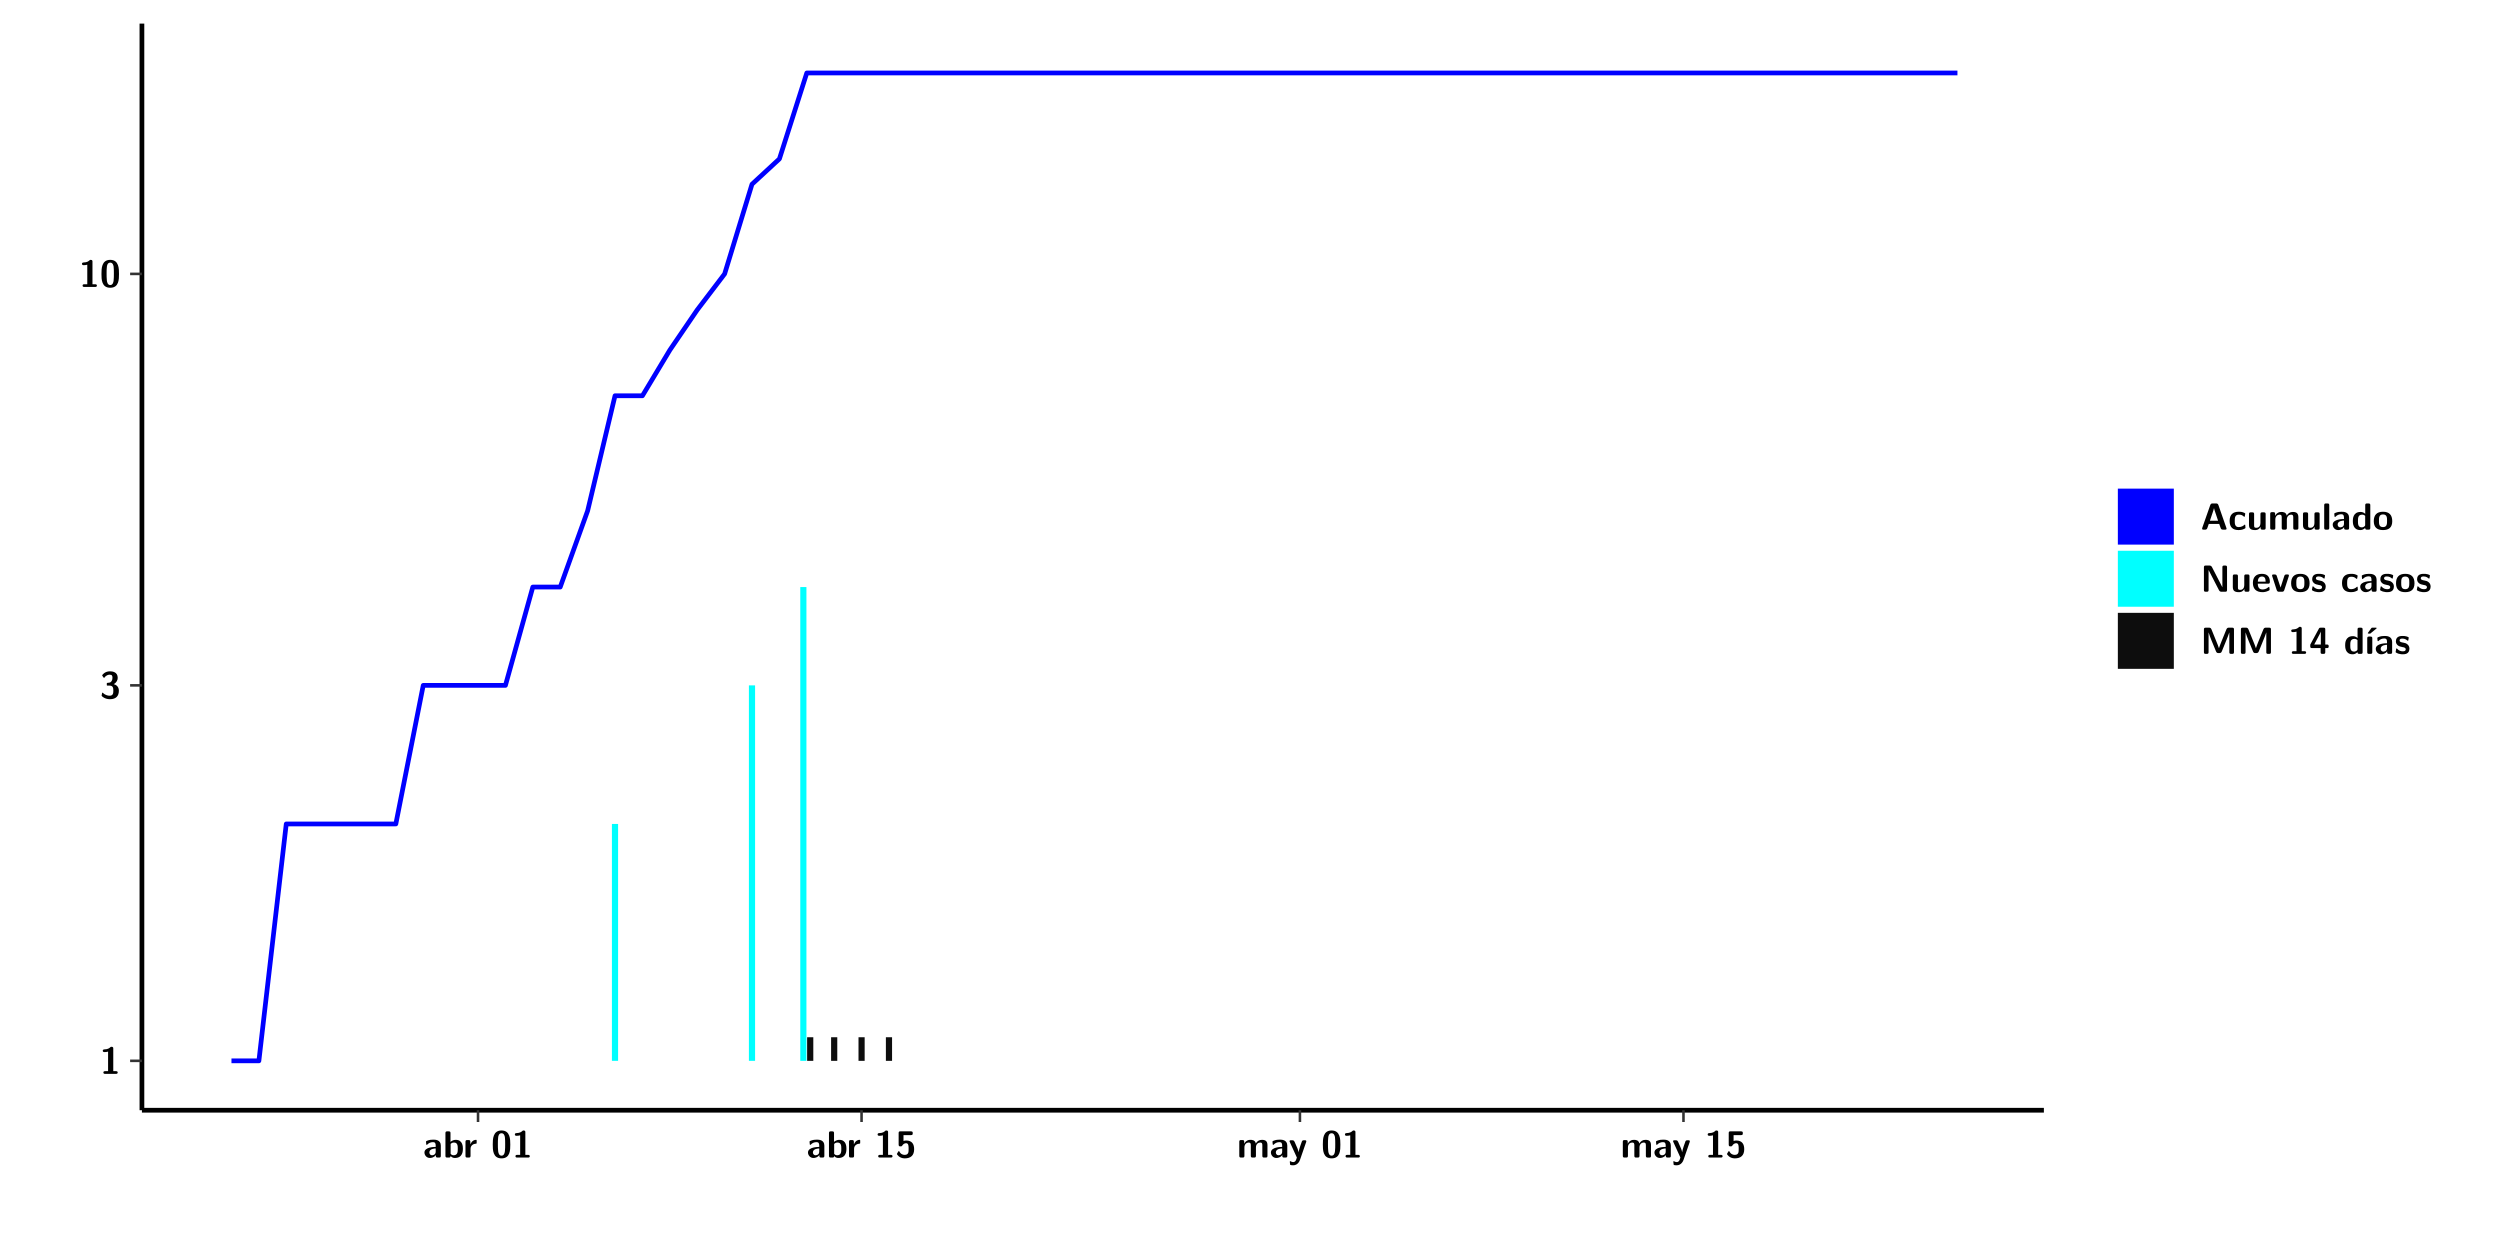
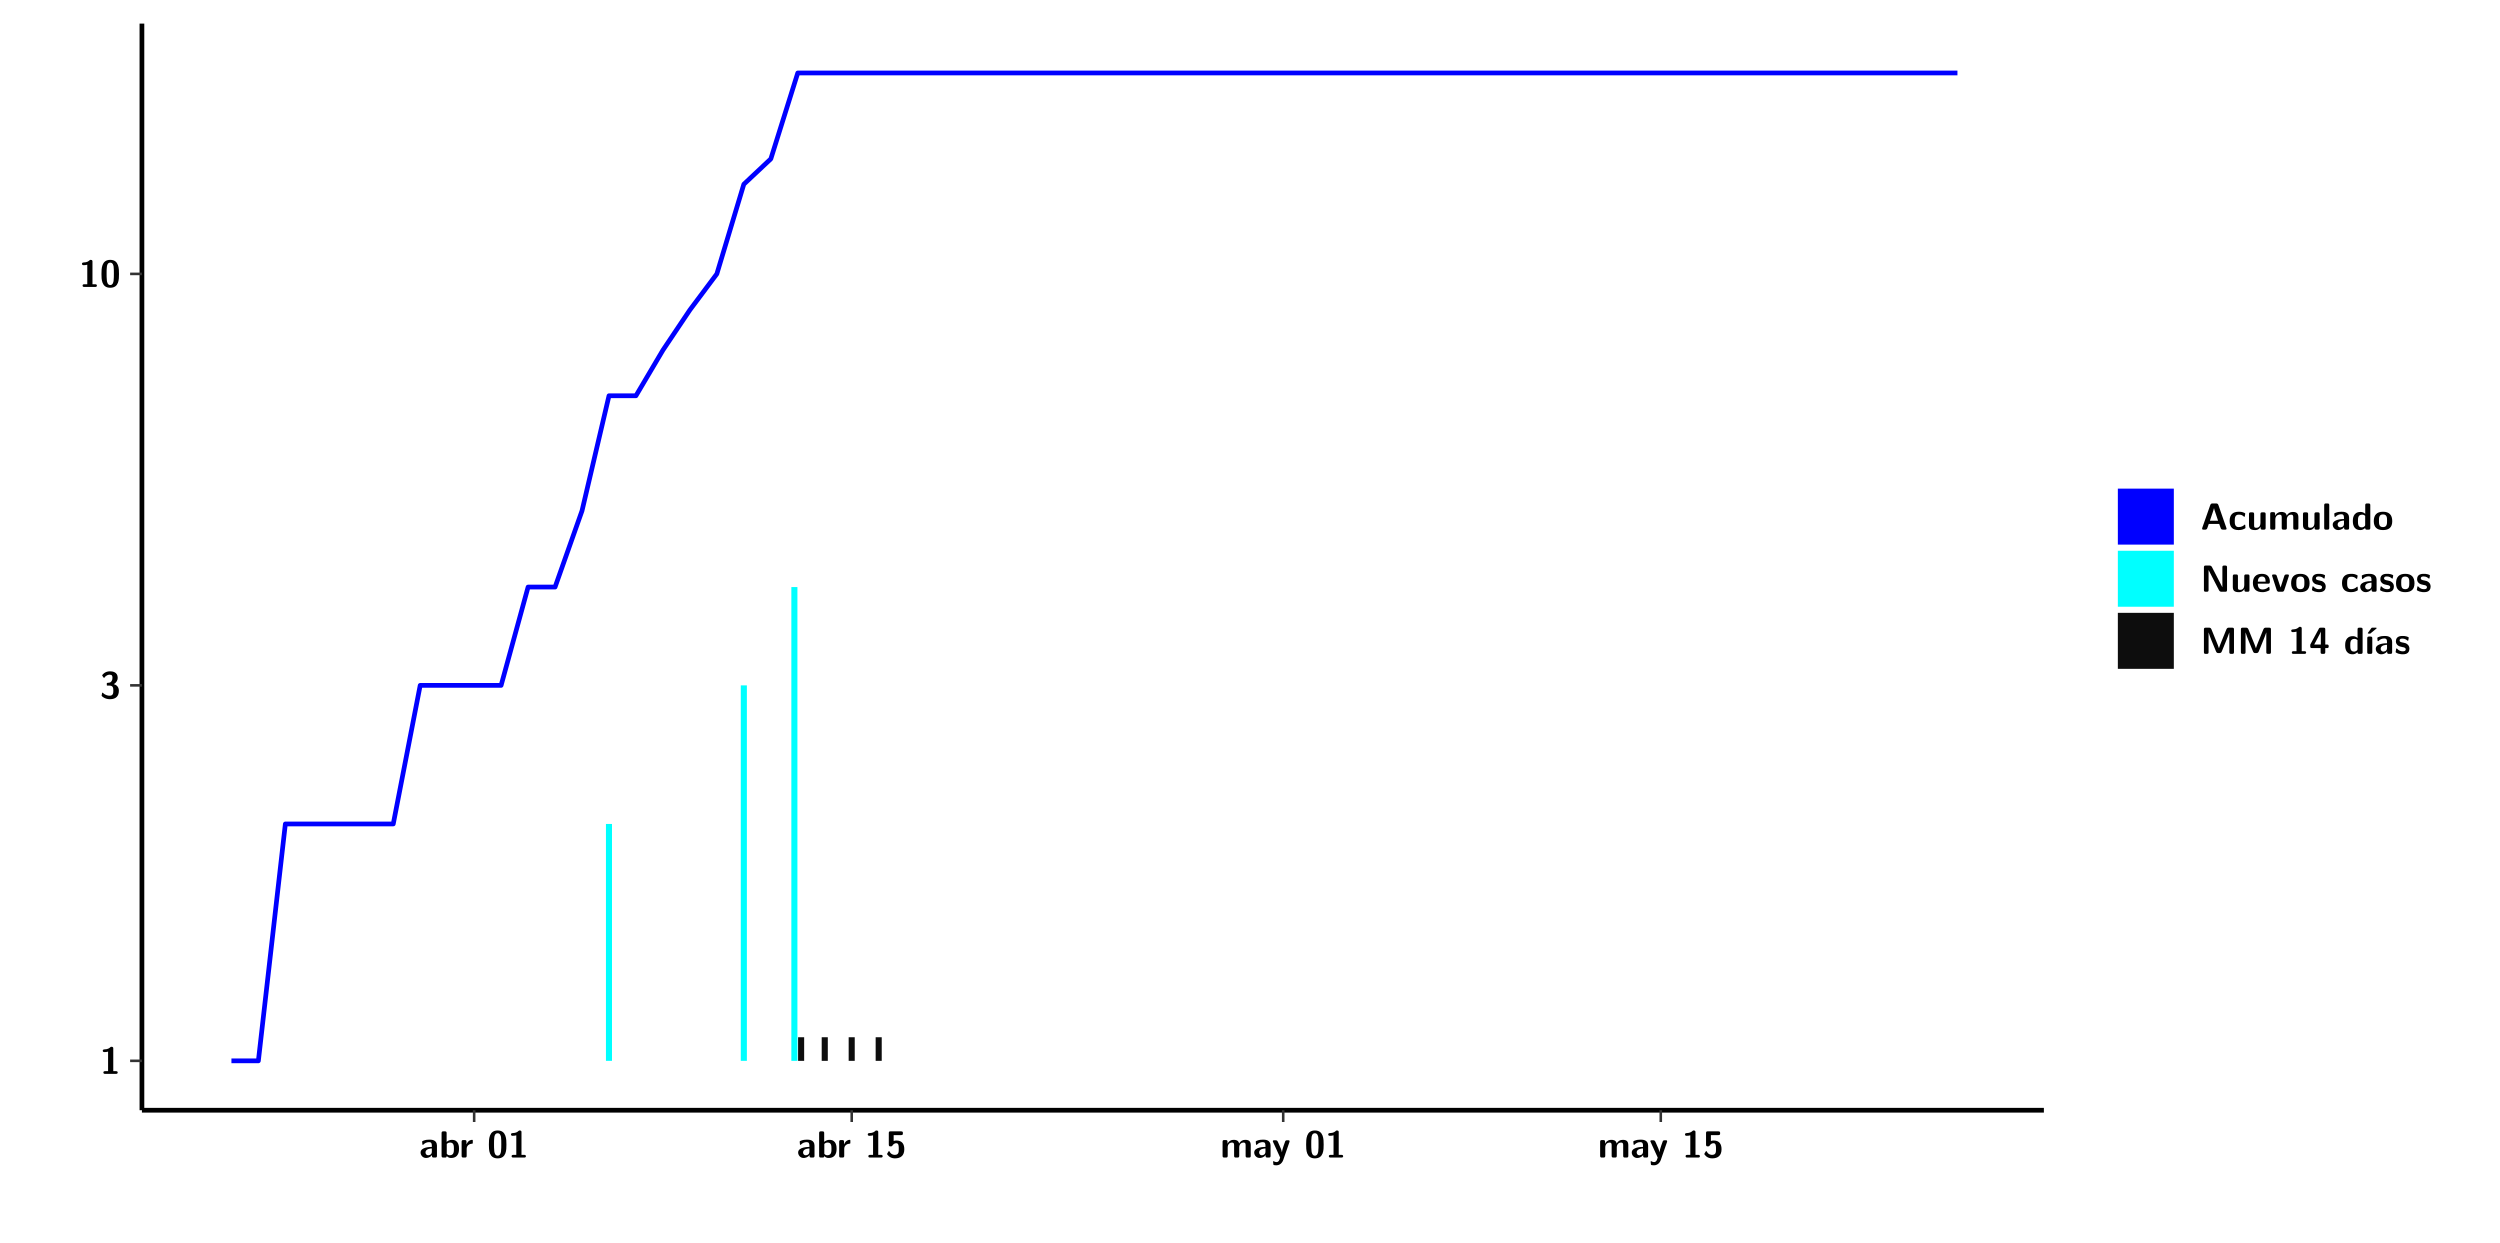
<svg xmlns="http://www.w3.org/2000/svg" xmlns:xlink="http://www.w3.org/1999/xlink" width="579.653pt" height="288pt" viewBox="0 0 579.653 288" version="1.1">
  <defs>
    <g>
      <symbol overflow="visible" id="glyph0-0">
        <path style="stroke:none;" d="" />
      </symbol>
      <symbol overflow="visible" id="glyph0-1">
        <path style="stroke:none;" d="M 3.109 -5.859 C 3.109 -6.016 3.109 -6.281 2.719 -6.281 C 2.547 -6.281 2.516 -6.266 2.406 -6.156 C 2.25 -6.016 1.922 -5.688 1.047 -5.672 C 0.891 -5.672 0.672 -5.609 0.672 -5.359 C 0.672 -5.047 0.969 -5.047 1.094 -5.047 C 1.344 -5.047 1.656 -5.078 1.906 -5.156 L 1.906 -0.625 L 1.234 -0.625 C 1.109 -0.625 0.812 -0.625 0.812 -0.312 C 0.812 0 1.109 0 1.234 0 L 3.719 0 C 3.828 0 4.141 0 4.141 -0.312 C 4.141 -0.625 3.828 -0.625 3.719 -0.625 L 3.109 -0.625 Z M 3.109 -5.859 " />
      </symbol>
      <symbol overflow="visible" id="glyph0-2">
        <path style="stroke:none;" d="M 0.844 -4.859 C 0.906 -4.766 0.953 -4.766 0.969 -4.766 C 1.031 -4.766 1.047 -4.797 1.094 -4.859 C 1.547 -5.5 2.172 -5.5 2.281 -5.5 C 2.844 -5.5 2.922 -5.203 2.922 -4.781 C 2.922 -4.656 2.922 -4.234 2.641 -3.906 C 2.438 -3.656 2.219 -3.641 1.953 -3.625 C 1.859 -3.609 1.688 -3.609 1.672 -3.578 C 1.609 -3.562 1.609 -3.5 1.609 -3.359 L 1.609 -3.203 C 1.609 -2.984 1.609 -2.969 1.844 -2.969 L 2.219 -2.969 C 3.031 -2.969 3.125 -2.469 3.125 -1.797 C 3.125 -1.203 3.062 -0.625 2.266 -0.625 C 1.984 -0.625 1.328 -0.688 0.75 -1.25 C 0.672 -1.328 0.656 -1.328 0.625 -1.328 C 0.531 -1.328 0.516 -1.25 0.516 -1.234 C 0.516 -1.234 0.406 -0.672 0.406 -0.625 C 0.406 -0.516 1.156 0.188 2.312 0.188 C 3.812 0.188 4.406 -0.609 4.406 -1.781 C 4.406 -2.562 3.984 -3.109 3.203 -3.297 C 3.906 -3.688 4.141 -4.266 4.141 -4.766 C 4.141 -6.156 2.891 -6.281 2.328 -6.281 C 1.125 -6.281 0.531 -5.422 0.531 -5.344 C 0.531 -5.297 0.594 -5.219 0.594 -5.219 Z M 0.844 -4.859 " />
      </symbol>
      <symbol overflow="visible" id="glyph0-3">
        <path style="stroke:none;" d="M 4.438 -3 C 4.438 -4.203 4.438 -6.281 2.406 -6.281 C 0.375 -6.281 0.375 -4.219 0.375 -3 C 0.375 -1.812 0.375 0.188 2.406 0.188 C 4.438 0.188 4.438 -1.781 4.438 -3 Z M 2.406 -0.438 C 1.75 -0.438 1.656 -1.25 1.625 -1.484 C 1.562 -1.953 1.562 -2.766 1.562 -3.125 C 1.562 -3.641 1.562 -4.203 1.625 -4.641 C 1.641 -4.875 1.734 -5.641 2.406 -5.641 C 3.047 -5.641 3.156 -4.906 3.188 -4.734 C 3.25 -4.281 3.25 -3.594 3.25 -3.125 C 3.25 -2.625 3.25 -1.953 3.188 -1.469 C 3.156 -1.234 3.062 -0.438 2.406 -0.438 Z M 2.406 -0.438 " />
      </symbol>
      <symbol overflow="visible" id="glyph0-4">
        <path style="stroke:none;" d="M 4.062 -2.766 C 4.062 -4.156 2.734 -4.156 2.297 -4.156 C 1.891 -4.156 1.453 -4.125 0.859 -3.891 C 0.672 -3.797 0.625 -3.781 0.625 -3.688 C 0.625 -3.625 0.688 -3.109 0.688 -3.047 C 0.703 -2.984 0.75 -2.938 0.812 -2.938 C 0.844 -2.938 0.875 -2.969 0.906 -3 C 1.281 -3.391 1.719 -3.578 2.266 -3.578 C 2.734 -3.578 2.875 -3.297 2.875 -2.781 L 2.875 -2.469 C 2.562 -2.469 0.266 -2.453 0.266 -1.172 C 0.266 -0.547 0.766 0.094 1.531 0.094 C 1.828 0.094 2.484 0.016 2.906 -0.594 L 2.906 -0.422 C 2.906 -0.141 2.969 0 3.328 0 L 3.641 0 C 3.984 0 4.062 -0.109 4.062 -0.422 Z M 2.875 -1.344 C 2.875 -0.531 2.047 -0.531 2.016 -0.531 C 1.641 -0.531 1.406 -0.844 1.406 -1.188 C 1.406 -2.047 2.625 -2.109 2.875 -2.109 Z M 2.875 -1.344 " />
      </symbol>
      <symbol overflow="visible" id="glyph0-5">
        <path style="stroke:none;" d="M 1.703 -5.656 C 1.703 -5.938 1.641 -6.078 1.281 -6.078 L 0.953 -6.078 C 0.641 -6.078 0.531 -5.984 0.531 -5.656 L 0.531 -0.422 C 0.531 -0.109 0.625 0 0.953 0 L 1.312 0 C 1.453 0 1.719 0 1.734 -0.344 C 2.125 0.094 2.578 0.094 2.719 0.094 C 4.578 0.094 4.578 -1.594 4.578 -2.031 C 4.578 -2.453 4.578 -4.109 2.938 -4.109 C 2.219 -4.109 1.781 -3.703 1.703 -3.625 Z M 1.734 -3.172 C 1.844 -3.281 2.109 -3.484 2.5 -3.484 C 3.391 -3.484 3.391 -2.672 3.391 -2.016 C 3.391 -1.375 3.391 -0.531 2.406 -0.531 C 2.047 -0.531 1.828 -0.75 1.734 -0.875 Z M 1.734 -3.172 " />
      </symbol>
      <symbol overflow="visible" id="glyph0-6">
        <path style="stroke:none;" d="M 1.703 -2.016 C 1.703 -2.844 2.391 -3.188 2.938 -3.219 C 3.109 -3.234 3.125 -3.234 3.125 -3.469 L 3.125 -3.875 C 3.125 -4.047 3.125 -4.109 2.969 -4.109 C 2.719 -4.109 2.078 -4.031 1.672 -3.078 L 1.656 -3.078 L 1.656 -3.641 C 1.656 -3.922 1.594 -4.062 1.234 -4.062 L 0.953 -4.062 C 0.641 -4.062 0.531 -3.969 0.531 -3.641 L 0.531 -0.422 C 0.531 -0.109 0.625 0 0.953 0 L 1.281 0 C 1.609 0 1.703 -0.109 1.703 -0.422 Z M 1.703 -2.016 " />
      </symbol>
      <symbol overflow="visible" id="glyph0-7">
        <path style="stroke:none;" d="M 1.859 -5.203 L 3.578 -5.203 C 4 -5.203 4 -5.406 4 -5.641 C 4 -5.875 4 -6.078 3.578 -6.078 L 1.141 -6.078 C 0.875 -6.078 0.734 -6.031 0.734 -5.688 L 0.734 -3 C 0.734 -2.609 0.922 -2.594 1.172 -2.594 C 1.391 -2.594 1.469 -2.594 1.594 -2.812 C 1.812 -3.141 2.109 -3.328 2.469 -3.328 C 3.047 -3.328 3.047 -2.656 3.047 -1.969 C 3.047 -1.297 3.047 -0.625 2.125 -0.625 C 1.844 -0.625 1.25 -0.703 0.906 -1.406 C 0.875 -1.453 0.844 -1.5 0.781 -1.5 C 0.719 -1.5 0.703 -1.469 0.656 -1.391 C 0.531 -1.188 0.328 -0.891 0.328 -0.828 C 0.328 -0.75 0.891 0.188 2.141 0.188 C 3.562 0.188 4.328 -0.516 4.328 -1.938 C 4.328 -3.094 3.844 -3.953 2.5 -3.953 C 2.281 -3.953 2.078 -3.922 1.859 -3.844 Z M 1.859 -5.203 " />
      </symbol>
      <symbol overflow="visible" id="glyph0-8">
        <path style="stroke:none;" d="M 7.062 -2.844 C 7.062 -3.75 6.672 -4.109 5.781 -4.109 C 5.156 -4.109 4.688 -3.828 4.359 -3.25 C 4.219 -4.078 3.484 -4.109 3.109 -4.109 C 2.938 -4.109 2.578 -4.109 2.188 -3.828 C 1.906 -3.625 1.734 -3.344 1.672 -3.203 L 1.672 -3.641 C 1.672 -3.922 1.609 -4.062 1.25 -4.062 L 0.953 -4.062 C 0.625 -4.062 0.531 -3.969 0.531 -3.641 L 0.531 -0.422 C 0.531 -0.109 0.625 0 0.953 0 L 1.297 0 C 1.625 0 1.719 -0.109 1.719 -0.422 L 1.719 -2.359 C 1.719 -3.141 2.25 -3.484 2.688 -3.484 C 3.109 -3.484 3.203 -3.297 3.203 -2.828 L 3.203 -0.422 C 3.203 -0.109 3.297 0 3.625 0 L 3.969 0 C 4.297 0 4.391 -0.109 4.391 -0.422 L 4.391 -2.359 C 4.391 -3.141 4.922 -3.484 5.359 -3.484 C 5.781 -3.484 5.875 -3.297 5.875 -2.828 L 5.875 -0.422 C 5.875 -0.109 5.969 0 6.297 0 L 6.641 0 C 6.984 0 7.062 -0.109 7.062 -0.422 Z M 7.062 -2.844 " />
      </symbol>
      <symbol overflow="visible" id="glyph0-9">
        <path style="stroke:none;" d="M 4.109 -3.609 C 4.141 -3.719 4.141 -3.734 4.141 -3.781 C 4.141 -4.016 3.906 -4.016 3.797 -4.016 L 3.609 -4.016 C 3.469 -4.016 3.266 -4.016 3.141 -3.812 C 3.109 -3.766 2.406 -1.828 2.359 -1.25 L 2.344 -1.25 C 2.312 -1.672 1.953 -2.484 1.562 -3.328 C 1.328 -3.891 1.266 -4.016 0.828 -4.016 L 0.594 -4.016 C 0.469 -4.016 0.25 -4.016 0.25 -3.781 C 0.25 -3.75 0.281 -3.688 0.297 -3.641 L 1.953 0 C 1.891 0.188 1.859 0.281 1.828 0.375 C 1.734 0.656 1.578 1.047 1.109 1.047 C 0.812 1.047 0.609 0.922 0.516 0.875 C 0.469 0.844 0.453 0.828 0.422 0.828 C 0.391 0.828 0.312 0.859 0.312 0.969 C 0.312 1.031 0.375 1.641 0.391 1.672 C 0.469 1.781 0.953 1.797 1.094 1.797 C 2.172 1.797 2.609 0.766 2.672 0.547 Z M 4.109 -3.609 " />
      </symbol>
      <symbol overflow="visible" id="glyph0-10">
        <path style="stroke:none;" d="M 4.156 -5.703 C 4.031 -6.078 3.766 -6.078 3.594 -6.078 L 2.828 -6.078 C 2.641 -6.078 2.391 -6.078 2.266 -5.703 L 0.406 -0.406 C 0.375 -0.297 0.375 -0.281 0.375 -0.234 C 0.375 0 0.594 0 0.703 0 L 1.031 0 C 1.188 0 1.453 0 1.578 -0.344 L 1.922 -1.328 L 4.344 -1.328 L 4.641 -0.484 C 4.75 -0.172 4.812 0 5.234 0 L 5.703 0 C 5.828 0 6.047 0 6.047 -0.234 C 6.047 -0.281 6.047 -0.297 6 -0.406 Z M 2.812 -3.938 C 2.938 -4.328 3.062 -4.656 3.125 -4.969 L 3.141 -4.969 C 3.188 -4.766 3.188 -4.75 3.25 -4.547 L 4.078 -2.078 L 2.188 -2.078 Z M 2.812 -3.938 " />
      </symbol>
      <symbol overflow="visible" id="glyph0-11">
        <path style="stroke:none;" d="M 4 -0.438 C 4 -0.531 3.969 -0.938 3.953 -1.047 C 3.953 -1.078 3.938 -1.172 3.844 -1.172 C 3.812 -1.172 3.797 -1.172 3.703 -1.078 C 3.562 -0.953 3.141 -0.594 2.422 -0.594 C 1.516 -0.594 1.516 -1.469 1.516 -2.031 C 1.516 -2.75 1.562 -3.484 2.453 -3.484 C 3.031 -3.484 3.266 -3.344 3.578 -3.078 C 3.688 -2.984 3.703 -2.984 3.734 -2.984 C 3.828 -2.984 3.844 -3.062 3.844 -3.094 C 3.859 -3.172 3.953 -3.656 3.953 -3.703 C 3.953 -3.781 3.891 -3.812 3.75 -3.891 C 3.328 -4.078 3.062 -4.156 2.453 -4.156 C 1.141 -4.156 0.328 -3.547 0.328 -2.016 C 0.328 -0.562 1.078 0.094 2.406 0.094 C 2.641 0.094 3.172 0.094 3.75 -0.203 C 4 -0.344 4 -0.344 4 -0.438 Z M 4 -0.438 " />
      </symbol>
      <symbol overflow="visible" id="glyph0-12">
        <path style="stroke:none;" d="M 4.391 -3.594 C 4.391 -3.875 4.328 -4.016 3.969 -4.016 L 3.609 -4.016 C 3.281 -4.016 3.188 -3.906 3.188 -3.594 L 3.188 -1.516 C 3.188 -0.938 2.891 -0.438 2.266 -0.438 C 1.766 -0.438 1.719 -0.562 1.719 -1.031 L 1.719 -3.594 C 1.719 -3.875 1.656 -4.016 1.297 -4.016 L 0.953 -4.016 C 0.625 -4.016 0.531 -3.922 0.531 -3.594 L 0.531 -1.109 C 0.531 -0.172 1.031 0.094 1.953 0.094 C 2.188 0.094 2.812 0.094 3.219 -0.656 L 3.219 -0.422 C 3.219 -0.141 3.281 0 3.641 0 L 3.969 0 C 4.297 0 4.391 -0.109 4.391 -0.422 Z M 4.391 -3.594 " />
      </symbol>
      <symbol overflow="visible" id="glyph0-13">
        <path style="stroke:none;" d="M 1.703 -5.656 C 1.703 -5.938 1.641 -6.078 1.281 -6.078 L 0.953 -6.078 C 0.641 -6.078 0.531 -5.984 0.531 -5.656 L 0.531 -0.422 C 0.531 -0.109 0.625 0 0.953 0 L 1.281 0 C 1.609 0 1.703 -0.109 1.703 -0.422 Z M 1.703 -5.656 " />
      </symbol>
      <symbol overflow="visible" id="glyph0-14">
        <path style="stroke:none;" d="M 4.375 -5.656 C 4.375 -5.938 4.312 -6.078 3.953 -6.078 L 3.625 -6.078 C 3.297 -6.078 3.203 -5.969 3.203 -5.656 L 3.203 -3.672 C 2.812 -4.047 2.375 -4.109 2.109 -4.109 C 0.328 -4.109 0.328 -2.422 0.328 -2 C 0.328 -1.594 0.328 0.094 2.062 0.094 C 2.422 0.094 2.812 -0.016 3.188 -0.406 C 3.188 -0.094 3.297 0 3.609 0 L 3.953 0 C 4.281 0 4.375 -0.109 4.375 -0.422 Z M 3.188 -1.094 C 3.188 -0.953 3.188 -0.875 2.922 -0.688 C 2.703 -0.547 2.5 -0.531 2.406 -0.531 C 1.516 -0.531 1.516 -1.344 1.516 -2 C 1.516 -2.656 1.516 -3.484 2.5 -3.484 C 2.75 -3.484 2.984 -3.391 3.188 -3.203 Z M 3.188 -1.094 " />
      </symbol>
      <symbol overflow="visible" id="glyph0-15">
        <path style="stroke:none;" d="M 4.547 -1.969 C 4.547 -3.406 3.844 -4.156 2.406 -4.156 C 0.953 -4.156 0.266 -3.391 0.266 -1.969 C 0.266 -0.547 1.031 0.094 2.406 0.094 C 3.781 0.094 4.547 -0.531 4.547 -1.969 Z M 2.406 -0.594 C 1.469 -0.594 1.469 -1.375 1.469 -2.078 C 1.469 -2.75 1.469 -3.531 2.406 -3.531 C 3.344 -3.531 3.344 -2.766 3.344 -2.078 C 3.344 -1.391 3.344 -0.594 2.406 -0.594 Z M 2.406 -0.594 " />
      </symbol>
      <symbol overflow="visible" id="glyph0-16">
        <path style="stroke:none;" d="M 2.656 -5.734 C 2.469 -6.078 2.203 -6.078 2.031 -6.078 L 1.219 -6.078 C 0.906 -6.078 0.797 -5.984 0.797 -5.656 L 0.797 -0.422 C 0.797 -0.109 0.891 0 1.219 0 L 1.453 0 C 1.781 0 1.875 -0.109 1.875 -0.422 L 1.875 -5.016 L 1.891 -5.016 L 4.297 -0.344 C 4.484 0 4.75 0 4.922 0 L 5.734 0 C 6.062 0 6.156 -0.109 6.156 -0.422 L 6.156 -5.656 C 6.156 -5.938 6.094 -6.078 5.734 -6.078 L 5.5 -6.078 C 5.156 -6.078 5.078 -5.969 5.078 -5.656 L 5.078 -1.062 L 5.062 -1.062 Z M 2.656 -5.734 " />
      </symbol>
      <symbol overflow="visible" id="glyph0-17">
        <path style="stroke:none;" d="M 3.781 -1.875 C 3.984 -1.875 4.203 -1.891 4.203 -2.281 C 4.203 -3.406 3.672 -4.156 2.359 -4.156 C 0.969 -4.156 0.266 -3.375 0.266 -2.047 C 0.266 -0.609 1.109 0.094 2.484 0.094 C 2.812 0.094 3.312 0.047 3.891 -0.234 C 4.078 -0.328 4.141 -0.359 4.141 -0.469 C 4.141 -0.531 4.125 -0.781 4.109 -0.844 C 4.078 -1.125 4.062 -1.125 3.984 -1.125 C 3.953 -1.125 3.938 -1.125 3.844 -1.047 C 3.328 -0.594 2.797 -0.531 2.516 -0.531 C 1.531 -0.531 1.422 -1.312 1.391 -1.875 Z M 1.406 -2.344 C 1.422 -2.875 1.609 -3.531 2.359 -3.531 C 3.062 -3.531 3.203 -3.031 3.219 -2.344 Z M 1.406 -2.344 " />
      </symbol>
      <symbol overflow="visible" id="glyph0-18">
        <path style="stroke:none;" d="M 4.109 -3.609 C 4.141 -3.719 4.141 -3.75 4.141 -3.766 C 4.141 -4.016 3.922 -4.016 3.797 -4.016 L 3.609 -4.016 C 3.25 -4.016 3.141 -3.891 3.062 -3.641 L 2.203 -0.984 L 1.328 -3.641 C 1.266 -3.828 1.203 -4.016 0.781 -4.016 L 0.578 -4.016 C 0.453 -4.016 0.234 -4.016 0.234 -3.766 C 0.234 -3.75 0.234 -3.719 0.266 -3.609 L 1.312 -0.375 C 1.438 0 1.703 0 1.859 0 L 2.5 0 C 2.672 0 2.938 0 3.062 -0.375 Z M 4.109 -3.609 " />
      </symbol>
      <symbol overflow="visible" id="glyph0-19">
        <path style="stroke:none;" d="M 3.469 -1.234 C 3.469 -1.734 3.203 -2.031 3.047 -2.172 C 2.703 -2.484 2.391 -2.547 2.031 -2.609 C 1.547 -2.703 1.188 -2.766 1.188 -3.109 C 1.188 -3.469 1.484 -3.547 1.828 -3.547 C 2.406 -3.547 2.719 -3.328 2.953 -3.125 C 3.047 -3.047 3.062 -3.047 3.094 -3.047 C 3.188 -3.047 3.203 -3.125 3.203 -3.156 C 3.219 -3.219 3.312 -3.719 3.312 -3.766 C 3.312 -3.906 2.844 -4.031 2.75 -4.062 C 2.406 -4.156 2.125 -4.156 1.891 -4.156 C 1.5 -4.156 0.328 -4.156 0.328 -2.906 C 0.328 -2.484 0.516 -2.219 0.75 -2 C 1.062 -1.734 1.406 -1.672 1.906 -1.562 C 2.156 -1.531 2.609 -1.453 2.609 -1.062 C 2.609 -0.656 2.266 -0.594 1.922 -0.594 C 1.531 -0.594 1.047 -0.703 0.625 -1.188 C 0.594 -1.234 0.562 -1.266 0.516 -1.266 C 0.422 -1.266 0.406 -1.188 0.391 -1.125 C 0.375 -1.016 0.266 -0.516 0.266 -0.422 C 0.266 -0.266 0.922 -0.062 0.922 -0.047 C 1.406 0.094 1.766 0.094 1.922 0.094 C 2.359 0.094 3.469 0.062 3.469 -1.234 Z M 3.469 -1.234 " />
      </symbol>
      <symbol overflow="visible" id="glyph0-20">
        <path style="stroke:none;" d="M 4.859 -2.859 C 4.688 -2.422 4.359 -1.609 4.281 -1.312 C 4.203 -1.625 3.844 -2.484 3.656 -2.953 L 2.531 -5.719 C 2.391 -6.078 2.109 -6.078 1.953 -6.078 L 1.219 -6.078 C 0.906 -6.078 0.797 -5.984 0.797 -5.656 L 0.797 -0.422 C 0.797 -0.109 0.891 0 1.219 0 L 1.453 0 C 1.781 0 1.875 -0.109 1.875 -0.422 L 1.875 -4.953 L 1.891 -4.953 C 1.984 -4.562 2.375 -3.578 2.578 -3.062 L 3.609 -0.562 C 3.766 -0.188 3.969 -0.188 4.266 -0.188 C 4.562 -0.188 4.781 -0.188 4.938 -0.562 L 6.062 -3.328 C 6.141 -3.531 6.625 -4.719 6.672 -4.953 L 6.688 -4.953 L 6.688 -0.422 C 6.688 -0.141 6.75 0 7.109 0 L 7.344 0 C 7.672 0 7.766 -0.109 7.766 -0.422 L 7.766 -5.656 C 7.766 -5.938 7.703 -6.078 7.344 -6.078 L 6.609 -6.078 C 6.391 -6.078 6.172 -6.062 6.016 -5.703 Z M 4.859 -2.859 " />
      </symbol>
      <symbol overflow="visible" id="glyph0-21">
        <path style="stroke:none;" d="M 0.344 -2.297 C 0.266 -2.172 0.266 -2.141 0.266 -1.984 L 0.266 -1.766 C 0.266 -1.484 0.328 -1.344 0.688 -1.344 L 2.672 -1.344 L 2.672 -0.422 C 2.672 -0.141 2.719 0 3.078 0 L 3.328 0 C 3.656 0 3.75 -0.109 3.75 -0.422 L 3.75 -1.344 L 4.125 -1.344 C 4.391 -1.344 4.547 -1.406 4.547 -1.75 C 4.547 -2.078 4.422 -2.172 4.125 -2.172 L 3.75 -2.172 L 3.75 -5.656 C 3.75 -5.984 3.656 -6.078 3.328 -6.078 L 2.688 -6.078 C 2.531 -6.078 2.391 -6.078 2.281 -5.875 Z M 1.188 -2.172 C 2.578 -4.75 2.672 -5.016 2.703 -5.156 L 2.719 -5.156 L 2.719 -2.172 Z M 1.188 -2.172 " />
      </symbol>
      <symbol overflow="visible" id="glyph0-22">
        <path style="stroke:none;" d="M 3.906 -5.844 C 3.953 -5.875 4 -5.922 4 -5.969 C 4 -6.078 3.906 -6.078 3.766 -6.078 L 3.047 -6.078 C 2.875 -6.078 2.859 -6.078 2.781 -5.984 L 2.031 -4.953 C 1.953 -4.859 1.953 -4.844 1.953 -4.828 C 1.953 -4.703 2.047 -4.703 2.188 -4.703 L 2.516 -4.703 Z M 3.906 -5.844 " />
      </symbol>
      <symbol overflow="visible" id="glyph0-23">
        <path style="stroke:none;" d="M 1.703 -3.594 C 1.703 -3.875 1.641 -4.016 1.281 -4.016 L 0.953 -4.016 C 0.641 -4.016 0.531 -3.922 0.531 -3.594 L 0.531 -0.422 C 0.531 -0.109 0.625 0 0.953 0 L 1.281 0 C 1.609 0 1.703 -0.109 1.703 -0.422 Z M 1.703 -3.594 " />
      </symbol>
    </g>
    <clipPath id="clip1">
      <path d="M 0 0 L 576.008 0 L 576.008 288 L 0 288 Z M 0 0 " />
    </clipPath>
    <clipPath id="clip2">
      <path d="M 32.906 5.477 L 473.898 5.477 L 473.898 257.414 L 32.906 257.414 Z M 32.906 5.477 " />
    </clipPath>
  </defs>
  <g id="surface1">
    <g clip-path="url(#clip1)" clip-rule="nonzero">
      <path style="fill-rule:nonzero;fill:rgb(100%,100%,100%);fill-opacity:1;stroke-width:0.598;stroke-linecap:round;stroke-linejoin:round;stroke:rgb(100%,100%,100%);stroke-opacity:1;stroke-miterlimit:10;" d="M 0 0 L 0 288.004 L 576.008 288.004 L 576.008 0 Z M 0 0 " transform="matrix(1,0,0,-1,0,288)" />
    </g>
    <g clip-path="url(#clip2)" clip-rule="nonzero">
      <path style=" stroke:none;fill-rule:nonzero;fill:rgb(100%,100%,100%);fill-opacity:1;" d="M 32.906 257.414 L 32.906 5.477 L 473.898 5.477 L 473.898 257.414 Z M 32.906 257.414 " />
    </g>
-     <path style=" stroke:none;fill-rule:nonzero;fill:rgb(0%,100%,100%);fill-opacity:1;" d="M 141.879 245.969 L 141.879 191.043 L 143.312 191.043 L 143.312 245.969 Z M 141.879 245.969 " />
-     <path style=" stroke:none;fill-rule:nonzero;fill:rgb(0%,100%,100%);fill-opacity:1;" d="M 173.641 245.969 L 173.641 158.914 L 175.074 158.914 L 175.074 245.969 Z M 173.641 245.969 " />
-     <path style=" stroke:none;fill-rule:nonzero;fill:rgb(0%,100%,100%);fill-opacity:1;" d="M 185.555 245.969 L 185.555 136.117 L 186.98 136.117 L 186.98 245.969 Z M 185.555 245.969 " />
-     <path style=" stroke:none;fill-rule:nonzero;fill:rgb(4.999%,4.999%,4.999%);fill-opacity:1;" d="M 187.141 245.969 L 187.141 240.496 L 188.574 240.496 L 188.574 245.969 Z M 187.141 245.969 " />
-     <path style=" stroke:none;fill-rule:nonzero;fill:rgb(4.999%,4.999%,4.999%);fill-opacity:1;" d="M 192.699 245.969 L 192.699 240.496 L 194.133 240.496 L 194.133 245.969 Z M 192.699 245.969 " />
-     <path style=" stroke:none;fill-rule:nonzero;fill:rgb(4.999%,4.999%,4.999%);fill-opacity:1;" d="M 199.055 245.969 L 199.055 240.496 L 200.48 240.496 L 200.48 245.969 Z M 199.055 245.969 " />
-     <path style=" stroke:none;fill-rule:nonzero;fill:rgb(4.999%,4.999%,4.999%);fill-opacity:1;" d="M 205.402 245.969 L 205.402 240.496 L 206.836 240.496 L 206.836 245.969 Z M 205.402 245.969 " />
-     <path style="fill:none;stroke-width:1.096;stroke-linecap:butt;stroke-linejoin:round;stroke:rgb(0%,0%,100%);stroke-opacity:1;stroke-miterlimit:10;" d="M 53.668 42.031 L 60.027 42.031 L 66.371 96.957 L 91.777 96.957 L 98.133 129.086 L 117.191 129.086 L 123.539 151.883 L 129.895 151.883 L 136.25 169.566 L 142.598 196.238 L 148.953 196.238 L 155.301 206.816 L 161.656 216.141 L 168.012 224.492 L 174.359 245.285 L 180.715 251.16 L 187.062 271.078 L 453.855 271.078 " transform="matrix(1,0,0,-1,0,288)" />
+     <path style=" stroke:none;fill-rule:nonzero;fill:rgb(0%,100%,100%);fill-opacity:1;" d="M 140.496 245.969 L 140.496 191.043 L 141.898 191.043 L 141.898 245.969 Z M 140.496 245.969 " />
+     <path style=" stroke:none;fill-rule:nonzero;fill:rgb(0%,100%,100%);fill-opacity:1;" d="M 171.758 245.969 L 171.758 158.914 L 173.172 158.914 L 173.172 245.969 Z M 171.758 245.969 " />
+     <path style=" stroke:none;fill-rule:nonzero;fill:rgb(0%,100%,100%);fill-opacity:1;" d="M 183.484 245.969 L 183.484 136.117 L 184.891 136.117 L 184.891 245.969 Z M 183.484 245.969 " />
+     <path style=" stroke:none;fill-rule:nonzero;fill:rgb(4.999%,4.999%,4.999%);fill-opacity:1;" d="M 185.047 245.969 L 185.047 240.496 L 186.453 240.496 L 186.453 245.969 Z M 185.047 245.969 " />
+     <path style=" stroke:none;fill-rule:nonzero;fill:rgb(4.999%,4.999%,4.999%);fill-opacity:1;" d="M 190.52 245.969 L 190.52 240.496 L 191.934 240.496 L 191.934 245.969 Z M 190.52 245.969 " />
+     <path style=" stroke:none;fill-rule:nonzero;fill:rgb(4.999%,4.999%,4.999%);fill-opacity:1;" d="M 196.773 245.969 L 196.773 240.496 L 198.18 240.496 L 198.18 245.969 Z M 196.773 245.969 " />
+     <path style=" stroke:none;fill-rule:nonzero;fill:rgb(4.999%,4.999%,4.999%);fill-opacity:1;" d="M 203.031 245.969 L 203.031 240.496 L 204.438 240.496 L 204.438 245.969 Z M 203.031 245.969 " />
+     <path style="fill:none;stroke-width:1.096;stroke-linecap:butt;stroke-linejoin:round;stroke:rgb(0%,0%,100%);stroke-opacity:1;stroke-miterlimit:10;" d="M 53.66 42.031 L 59.906 42.031 L 66.164 96.957 L 91.18 96.957 L 97.426 129.086 L 116.188 129.086 L 122.441 151.883 L 128.699 151.883 L 134.945 169.566 L 141.203 196.238 L 147.449 196.238 L 153.707 206.816 L 159.961 216.141 L 166.207 224.492 L 172.465 245.285 L 178.723 251.16 L 184.969 271.078 L 453.855 271.078 " transform="matrix(1,0,0,-1,0,288)" />
    <path style="fill:none;stroke-width:1.096;stroke-linecap:butt;stroke-linejoin:round;stroke:rgb(0%,0%,0%);stroke-opacity:1;stroke-miterlimit:10;" d="M 32.906 30.586 L 32.906 282.523 " transform="matrix(1,0,0,-1,0,288)" />
    <g style="fill:rgb(0%,0%,0%);fill-opacity:1;">
      <use xlink:href="#glyph0-1" x="23.153" y="248.986" />
    </g>
    <g style="fill:rgb(0%,0%,0%);fill-opacity:1;">
      <use xlink:href="#glyph0-2" x="23.153" y="161.933" />
    </g>
    <g style="fill:rgb(0%,0%,0%);fill-opacity:1;">
      <use xlink:href="#glyph0-1" x="18.331" y="66.531" />
      <use xlink:href="#glyph0-3" x="23.153" y="66.531" />
    </g>
    <path style="fill:none;stroke-width:0.598;stroke-linecap:butt;stroke-linejoin:round;stroke:rgb(20%,20%,20%);stroke-opacity:1;stroke-miterlimit:10;" d="M 30.168 42.031 L 32.906 42.031 " transform="matrix(1,0,0,-1,0,288)" />
    <path style="fill:none;stroke-width:0.598;stroke-linecap:butt;stroke-linejoin:round;stroke:rgb(20%,20%,20%);stroke-opacity:1;stroke-miterlimit:10;" d="M 30.168 129.086 L 32.906 129.086 " transform="matrix(1,0,0,-1,0,288)" />
    <path style="fill:none;stroke-width:0.598;stroke-linecap:butt;stroke-linejoin:round;stroke:rgb(20%,20%,20%);stroke-opacity:1;stroke-miterlimit:10;" d="M 30.168 224.492 L 32.906 224.492 " transform="matrix(1,0,0,-1,0,288)" />
    <path style="fill:none;stroke-width:1.096;stroke-linecap:butt;stroke-linejoin:round;stroke:rgb(0%,0%,0%);stroke-opacity:1;stroke-miterlimit:10;" d="M 32.906 30.586 L 473.898 30.586 " transform="matrix(1,0,0,-1,0,288)" />
-     <path style="fill:none;stroke-width:0.598;stroke-linecap:butt;stroke-linejoin:round;stroke:rgb(20%,20%,20%);stroke-opacity:1;stroke-miterlimit:10;" d="M 110.836 27.848 L 110.836 30.586 " transform="matrix(1,0,0,-1,0,288)" />
-     <path style="fill:none;stroke-width:0.598;stroke-linecap:butt;stroke-linejoin:round;stroke:rgb(20%,20%,20%);stroke-opacity:1;stroke-miterlimit:10;" d="M 199.762 27.848 L 199.762 30.586 " transform="matrix(1,0,0,-1,0,288)" />
-     <path style="fill:none;stroke-width:0.598;stroke-linecap:butt;stroke-linejoin:round;stroke:rgb(20%,20%,20%);stroke-opacity:1;stroke-miterlimit:10;" d="M 301.402 27.848 L 301.402 30.586 " transform="matrix(1,0,0,-1,0,288)" />
-     <path style="fill:none;stroke-width:0.598;stroke-linecap:butt;stroke-linejoin:round;stroke:rgb(20%,20%,20%);stroke-opacity:1;stroke-miterlimit:10;" d="M 390.332 27.848 L 390.332 30.586 " transform="matrix(1,0,0,-1,0,288)" />
-     <g style="fill:rgb(0%,0%,0%);fill-opacity:1;">
-       <use xlink:href="#glyph0-4" x="98.146" y="268.394" />
-       <use xlink:href="#glyph0-5" x="102.749" y="268.394" />
-     </g>
-     <g style="fill:rgb(0%,0%,0%);fill-opacity:1;">
-       <use xlink:href="#glyph0-6" x="107.396" y="268.394" />
-     </g>
-     <g style="fill:rgb(0%,0%,0%);fill-opacity:1;">
-       <use xlink:href="#glyph0-3" x="113.877" y="268.394" />
-       <use xlink:href="#glyph0-1" x="118.699" y="268.394" />
-     </g>
-     <g style="fill:rgb(0%,0%,0%);fill-opacity:1;">
-       <use xlink:href="#glyph0-4" x="187.073" y="268.394" />
-       <use xlink:href="#glyph0-5" x="191.676" y="268.394" />
-     </g>
-     <g style="fill:rgb(0%,0%,0%);fill-opacity:1;">
-       <use xlink:href="#glyph0-6" x="196.323" y="268.394" />
-     </g>
-     <g style="fill:rgb(0%,0%,0%);fill-opacity:1;">
-       <use xlink:href="#glyph0-1" x="202.804" y="268.394" />
-       <use xlink:href="#glyph0-7" x="207.626" y="268.394" />
-     </g>
-     <g style="fill:rgb(0%,0%,0%);fill-opacity:1;">
-       <use xlink:href="#glyph0-8" x="286.812" y="268.394" />
-       <use xlink:href="#glyph0-4" x="294.41" y="268.394" />
-     </g>
-     <g style="fill:rgb(0%,0%,0%);fill-opacity:1;">
-       <use xlink:href="#glyph0-9" x="298.741" y="268.394" />
-     </g>
-     <g style="fill:rgb(0%,0%,0%);fill-opacity:1;">
-       <use xlink:href="#glyph0-3" x="306.342" y="268.394" />
-       <use xlink:href="#glyph0-1" x="311.164" y="268.394" />
-     </g>
-     <g style="fill:rgb(0%,0%,0%);fill-opacity:1;">
-       <use xlink:href="#glyph0-8" x="375.739" y="268.394" />
-       <use xlink:href="#glyph0-4" x="383.337" y="268.394" />
-     </g>
-     <g style="fill:rgb(0%,0%,0%);fill-opacity:1;">
-       <use xlink:href="#glyph0-9" x="387.668" y="268.394" />
-     </g>
-     <g style="fill:rgb(0%,0%,0%);fill-opacity:1;">
-       <use xlink:href="#glyph0-1" x="395.269" y="268.394" />
-       <use xlink:href="#glyph0-7" x="400.091" y="268.394" />
+     <path style="fill:none;stroke-width:0.598;stroke-linecap:butt;stroke-linejoin:round;stroke:rgb(20%,20%,20%);stroke-opacity:1;stroke-miterlimit:10;" d="M 109.938 27.848 L 109.938 30.586 " transform="matrix(1,0,0,-1,0,288)" />
+     <path style="fill:none;stroke-width:0.598;stroke-linecap:butt;stroke-linejoin:round;stroke:rgb(20%,20%,20%);stroke-opacity:1;stroke-miterlimit:10;" d="M 197.48 27.848 L 197.48 30.586 " transform="matrix(1,0,0,-1,0,288)" />
+     <path style="fill:none;stroke-width:0.598;stroke-linecap:butt;stroke-linejoin:round;stroke:rgb(20%,20%,20%);stroke-opacity:1;stroke-miterlimit:10;" d="M 297.527 27.848 L 297.527 30.586 " transform="matrix(1,0,0,-1,0,288)" />
+     <path style="fill:none;stroke-width:0.598;stroke-linecap:butt;stroke-linejoin:round;stroke:rgb(20%,20%,20%);stroke-opacity:1;stroke-miterlimit:10;" d="M 385.07 27.848 L 385.07 30.586 " transform="matrix(1,0,0,-1,0,288)" />
+     <g style="fill:rgb(0%,0%,0%);fill-opacity:1;">
+       <use xlink:href="#glyph0-4" x="97.25" y="268.394" />
+       <use xlink:href="#glyph0-5" x="101.853" y="268.394" />
+     </g>
+     <g style="fill:rgb(0%,0%,0%);fill-opacity:1;">
+       <use xlink:href="#glyph0-6" x="106.5" y="268.394" />
+     </g>
+     <g style="fill:rgb(0%,0%,0%);fill-opacity:1;">
+       <use xlink:href="#glyph0-3" x="112.981" y="268.394" />
+       <use xlink:href="#glyph0-1" x="117.803" y="268.394" />
+     </g>
+     <g style="fill:rgb(0%,0%,0%);fill-opacity:1;">
+       <use xlink:href="#glyph0-4" x="184.791" y="268.394" />
+       <use xlink:href="#glyph0-5" x="189.394" y="268.394" />
+     </g>
+     <g style="fill:rgb(0%,0%,0%);fill-opacity:1;">
+       <use xlink:href="#glyph0-6" x="194.041" y="268.394" />
+     </g>
+     <g style="fill:rgb(0%,0%,0%);fill-opacity:1;">
+       <use xlink:href="#glyph0-1" x="200.522" y="268.394" />
+       <use xlink:href="#glyph0-7" x="205.344" y="268.394" />
+     </g>
+     <g style="fill:rgb(0%,0%,0%);fill-opacity:1;">
+       <use xlink:href="#glyph0-8" x="282.937" y="268.394" />
+       <use xlink:href="#glyph0-4" x="290.535" y="268.394" />
+     </g>
+     <g style="fill:rgb(0%,0%,0%);fill-opacity:1;">
+       <use xlink:href="#glyph0-9" x="294.866" y="268.394" />
+     </g>
+     <g style="fill:rgb(0%,0%,0%);fill-opacity:1;">
+       <use xlink:href="#glyph0-3" x="302.467" y="268.394" />
+       <use xlink:href="#glyph0-1" x="307.289" y="268.394" />
+     </g>
+     <g style="fill:rgb(0%,0%,0%);fill-opacity:1;">
+       <use xlink:href="#glyph0-8" x="370.478" y="268.394" />
+       <use xlink:href="#glyph0-4" x="378.076" y="268.394" />
+     </g>
+     <g style="fill:rgb(0%,0%,0%);fill-opacity:1;">
+       <use xlink:href="#glyph0-9" x="382.407" y="268.394" />
+     </g>
+     <g style="fill:rgb(0%,0%,0%);fill-opacity:1;">
+       <use xlink:href="#glyph0-1" x="390.008" y="268.394" />
+       <use xlink:href="#glyph0-7" x="394.83" y="268.394" />
    </g>
    <path style=" stroke:none;fill-rule:nonzero;fill:rgb(100%,100%,100%);fill-opacity:1;" d="M 484.859 161.262 L 484.859 101.625 L 570.527 101.625 L 570.527 161.262 Z M 484.859 161.262 " />
    <path style=" stroke:none;fill-rule:nonzero;fill:rgb(0%,0%,100%);fill-opacity:1;" d="M 491.047 126.273 L 491.047 113.293 L 504.027 113.293 L 504.027 126.273 Z M 491.047 126.273 " />
    <path style=" stroke:none;fill-rule:nonzero;fill:rgb(0%,100%,100%);fill-opacity:1;" d="M 491.047 140.68 L 491.047 127.699 L 504.027 127.699 L 504.027 140.68 Z M 491.047 140.68 " />
    <path style=" stroke:none;fill-rule:nonzero;fill:rgb(4.999%,4.999%,4.999%);fill-opacity:1;" d="M 491.047 155.078 L 491.047 142.094 L 504.027 142.094 L 504.027 155.078 Z M 491.047 155.078 " />
    <g style="fill:rgb(0%,0%,0%);fill-opacity:1;">
      <use xlink:href="#glyph0-10" x="510.207" y="122.809" />
      <use xlink:href="#glyph0-11" x="516.636" y="122.809" />
      <use xlink:href="#glyph0-12" x="520.922" y="122.809" />
      <use xlink:href="#glyph0-8" x="525.841" y="122.809" />
      <use xlink:href="#glyph0-12" x="533.44" y="122.809" />
      <use xlink:href="#glyph0-13" x="538.359" y="122.809" />
      <use xlink:href="#glyph0-4" x="540.6" y="122.809" />
      <use xlink:href="#glyph0-14" x="545.203" y="122.809" />
      <use xlink:href="#glyph0-15" x="550.122" y="122.809" />
    </g>
    <g style="fill:rgb(0%,0%,0%);fill-opacity:1;">
      <use xlink:href="#glyph0-16" x="510.207" y="137.205" />
      <use xlink:href="#glyph0-12" x="517.172" y="137.205" />
      <use xlink:href="#glyph0-17" x="522.092" y="137.205" />
      <use xlink:href="#glyph0-18" x="526.573" y="137.205" />
      <use xlink:href="#glyph0-15" x="530.956" y="137.205" />
      <use xlink:href="#glyph0-19" x="535.778" y="137.205" />
    </g>
    <g style="fill:rgb(0%,0%,0%);fill-opacity:1;">
      <use xlink:href="#glyph0-11" x="542.693" y="137.205" />
      <use xlink:href="#glyph0-4" x="546.979" y="137.205" />
      <use xlink:href="#glyph0-19" x="551.582" y="137.205" />
      <use xlink:href="#glyph0-15" x="555.279" y="137.205" />
      <use xlink:href="#glyph0-19" x="560.1" y="137.205" />
    </g>
    <g style="fill:rgb(0%,0%,0%);fill-opacity:1;">
      <use xlink:href="#glyph0-20" x="510.207" y="151.611" />
      <use xlink:href="#glyph0-20" x="518.779" y="151.611" />
    </g>
    <g style="fill:rgb(0%,0%,0%);fill-opacity:1;">
      <use xlink:href="#glyph0-1" x="530.569" y="151.611" />
      <use xlink:href="#glyph0-21" x="535.391" y="151.611" />
    </g>
    <g style="fill:rgb(0%,0%,0%);fill-opacity:1;">
      <use xlink:href="#glyph0-14" x="543.422" y="151.611" />
    </g>
    <g style="fill:rgb(0%,0%,0%);fill-opacity:1;">
      <use xlink:href="#glyph0-22" x="547.052" y="151.611" />
    </g>
    <g style="fill:rgb(0%,0%,0%);fill-opacity:1;">
      <use xlink:href="#glyph0-23" x="548.341" y="151.611" />
      <use xlink:href="#glyph0-4" x="550.582" y="151.611" />
      <use xlink:href="#glyph0-19" x="555.185" y="151.611" />
    </g>
  </g>
</svg>
